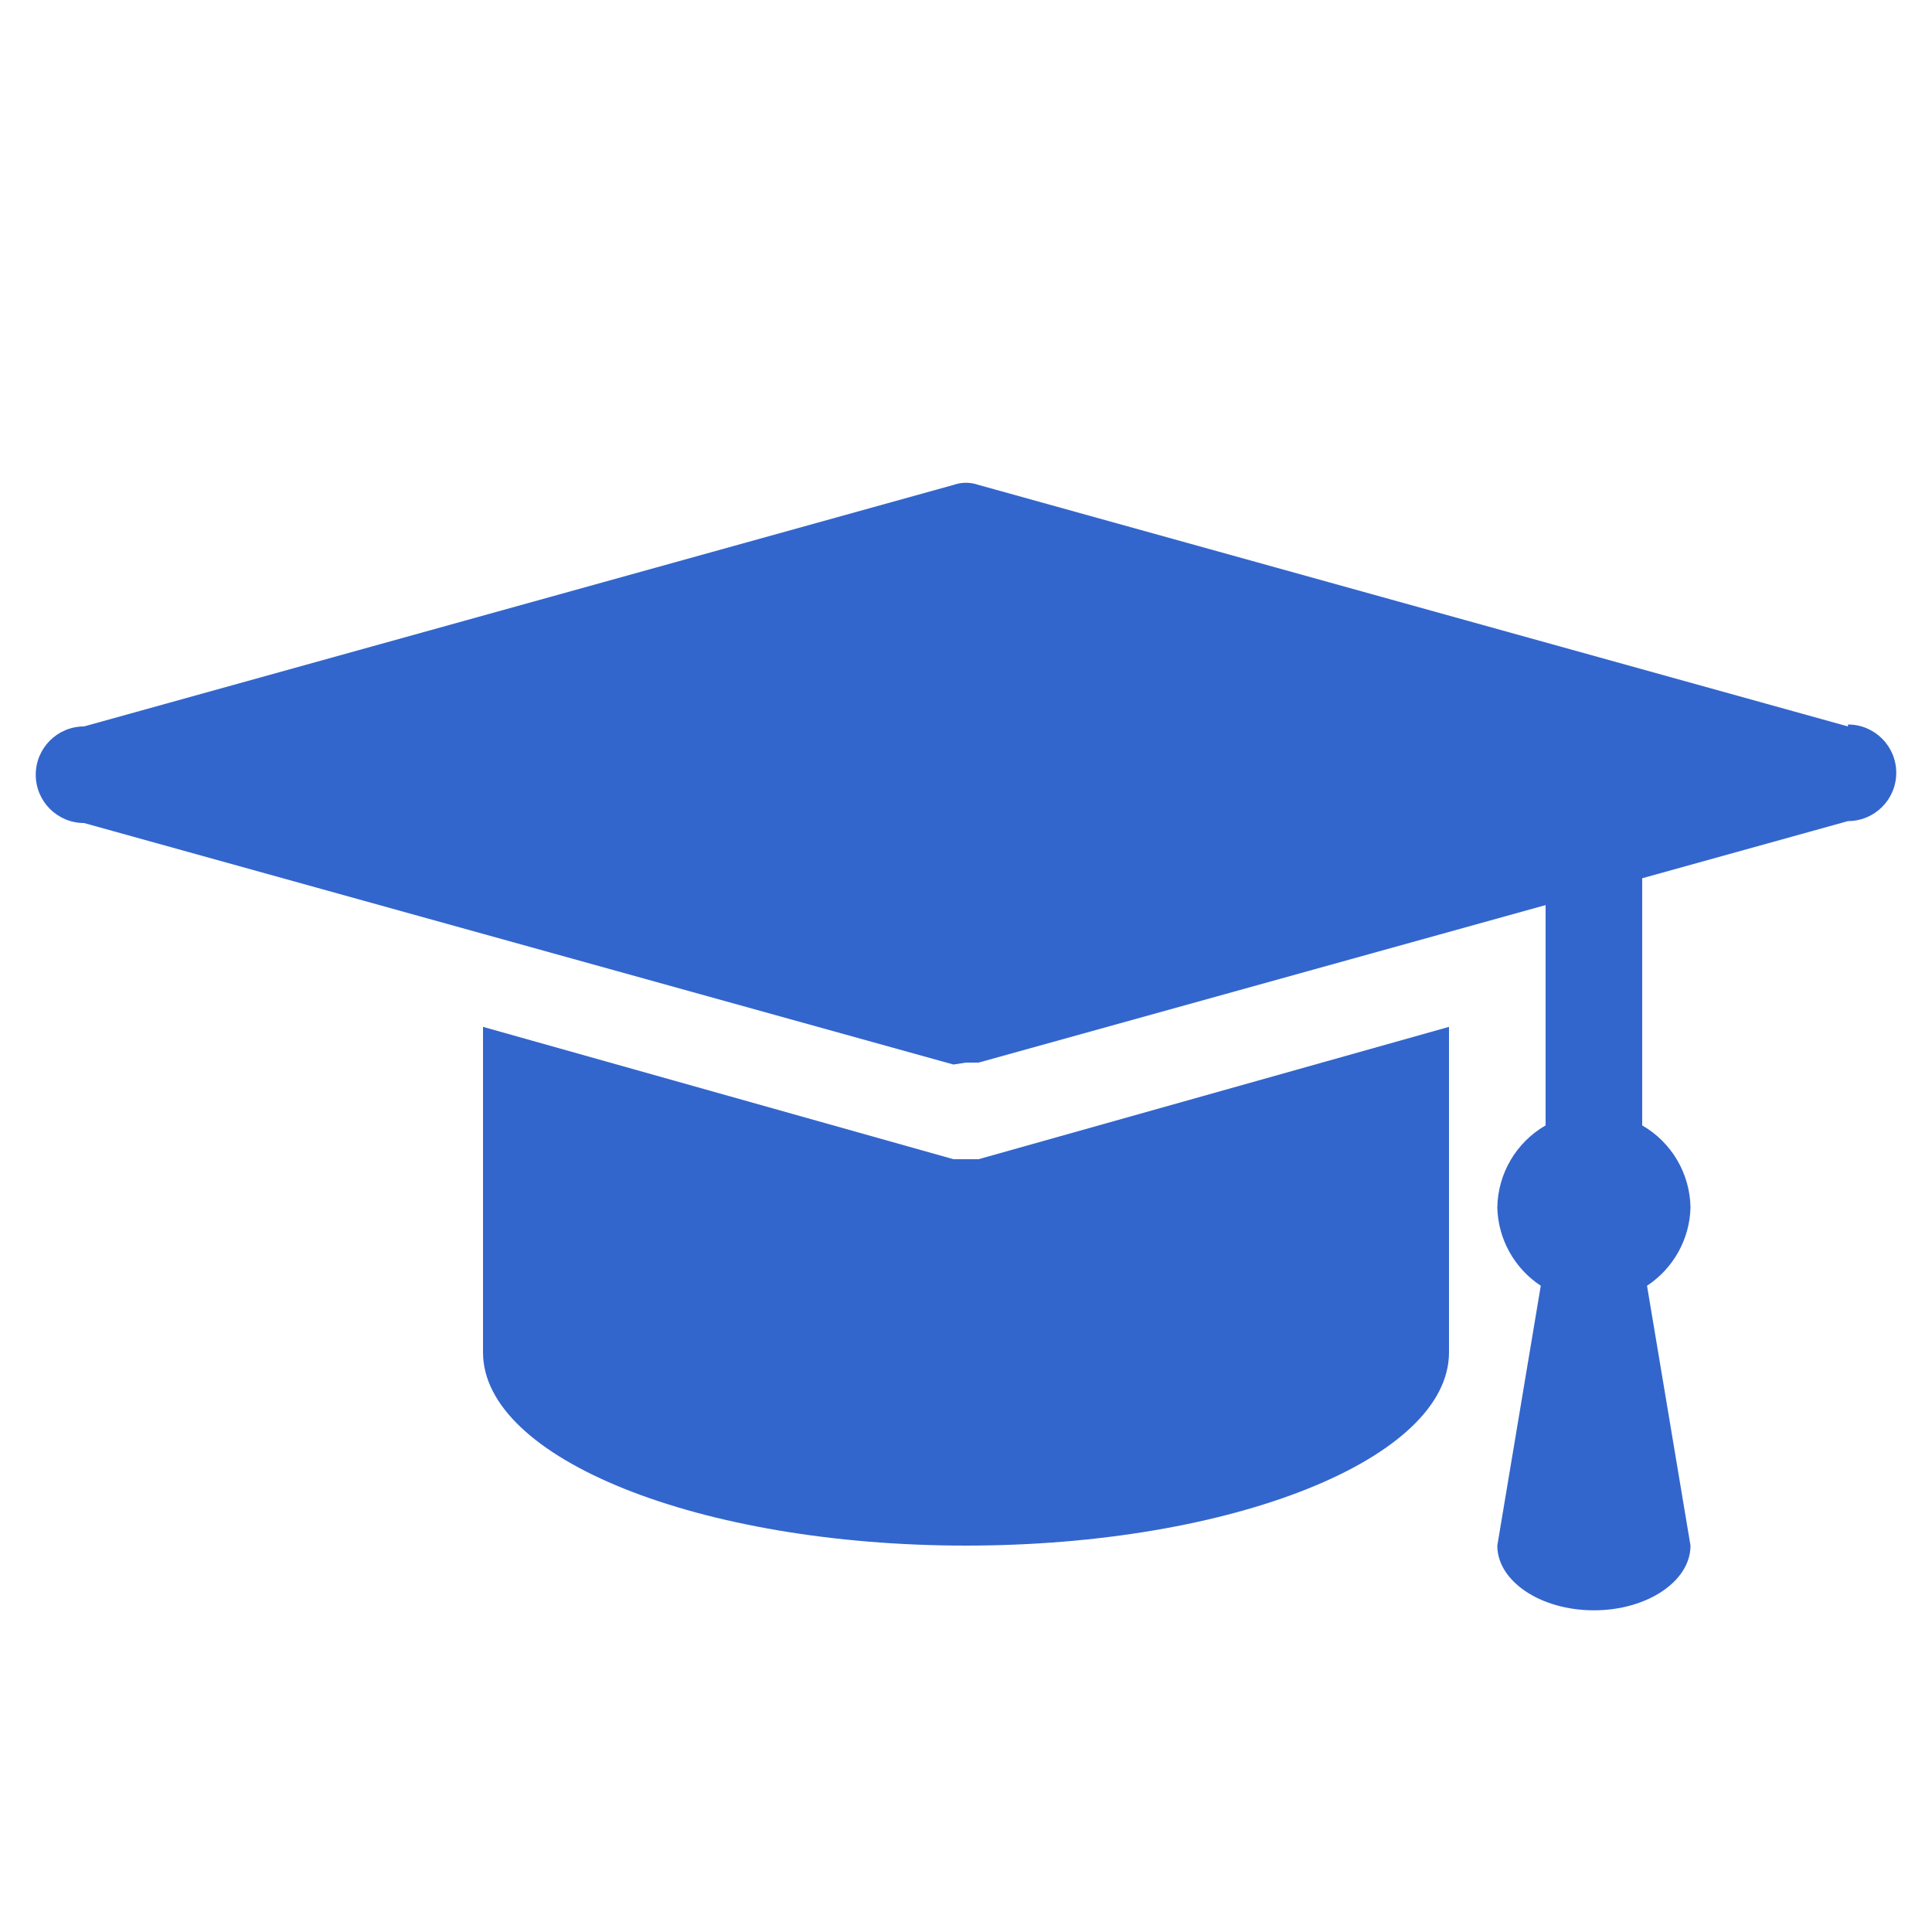
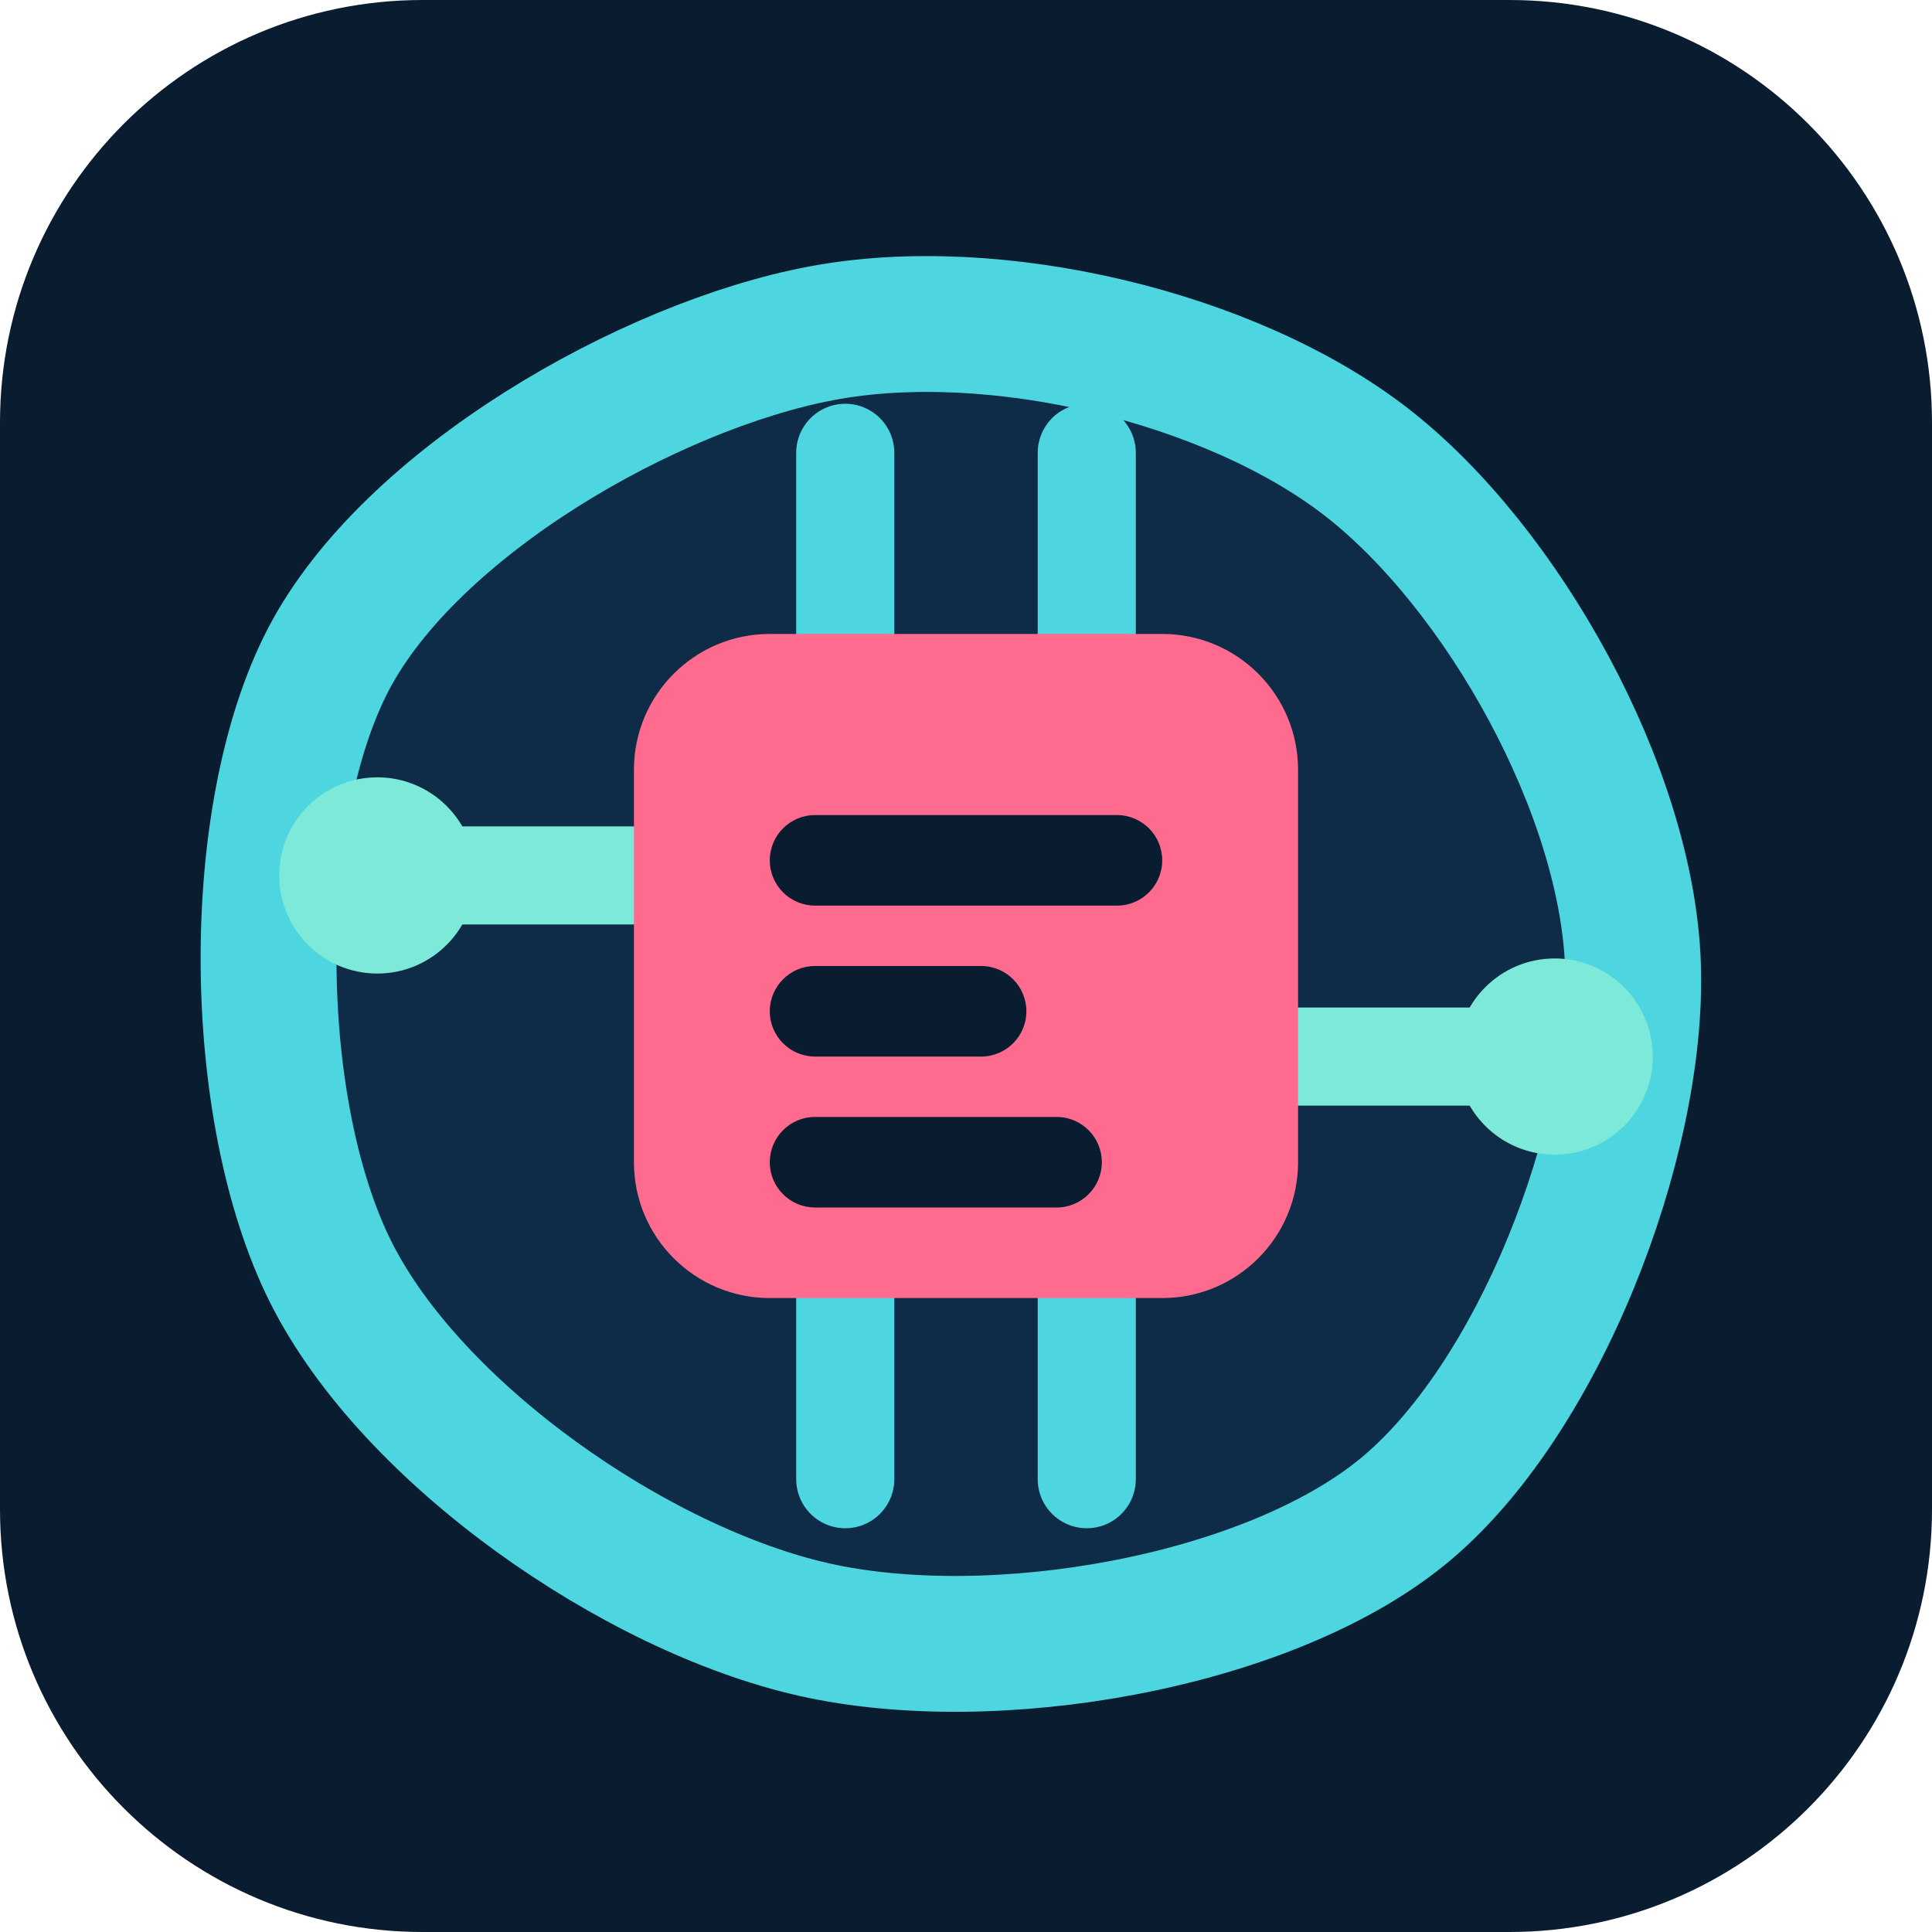
- <svg xmlns="http://www.w3.org/2000/svg" viewBox="2 2 20 20">
-   <path d="M12.13,14,12,14l-.13,0L7,12.63V16c0,1.1,2.24,2,5,2s5-.9,5-2V12.63Z" fill="#36c" />
-   <path d="M21.13,9.52l-9-2.5a.39.39,0,0,0-.26,0l-9,2.5a.5.5,0,0,0,0,1l9,2.5L12,13l.13,0,9-2.5a.5.5,0,0,0,0-1Z" fill="#36c" />
-   <path d="M19.5,14.5a1,1,0,0,0-.5-.85V10H18v3.65a1,1,0,0,0-.5.85,1,1,0,0,0,.45.81L17.5,18c0,.37.45.67,1,.67s1-.3,1-.67l-.45-2.69A1,1,0,0,0,19.5,14.5Z" fill="#36c" />
+ <svg xmlns="http://www.w3.org/2000/svg" viewBox="0 0 128 128" width="128" height="128" role="img" aria-label="Cell interior as a circuit board">
+   <rect x="0" y="0" width="128" height="128" rx="28" fill="#0a1c2f" />
+   <path d="M108.19 64.00 C108.57 75.59 101.91 92.87 92.87 100.20 C83.83 107.53 65.79 110.63 53.96 107.97 C42.14 105.32 27.27 94.99 21.91 84.27 C16.54 73.55 16.35 54.03 21.77 43.66 C27.19 33.30 42.96 24.24 54.43 22.08 C65.90 19.91 81.63 23.67 90.59 30.66 C99.55 37.65 107.81 52.41 108.19 64.00 Z" fill="#0e2c47" stroke="#4dd6e0" stroke-width="9" />
+   <g fill="none" stroke="#7ce9d9" stroke-width="6.5" stroke-linecap="round" stroke-linejoin="round">
+     <path d="M44 58 H28" />
+     <path d="M84 70 H100" />
+   </g>
+   <g fill="#7ce9d9">
+     <circle cx="25" cy="58" r="6.5" />
+     <circle cx="103" cy="70" r="6.5" />
+   </g>
+   <g stroke="#4dd6e0" stroke-width="6.5" stroke-linecap="round">
+     <path d="M56 42 V30" />
+     <path d="M72 42 V30" />
+     <path d="M56 86 V98" />
+     <path d="M72 86 V98" />
+   </g>
+   <rect x="42" y="42" width="44" height="44" rx="9" fill="#ff6b8e" />
+   <g fill="#0a1c2f">
+     <rect x="51" y="54" width="26" height="6" rx="3" />
+     <rect x="51" y="64" width="17" height="6" rx="3" />
+     <rect x="51" y="74" width="22" height="6" rx="3" />
+   </g>
</svg>
